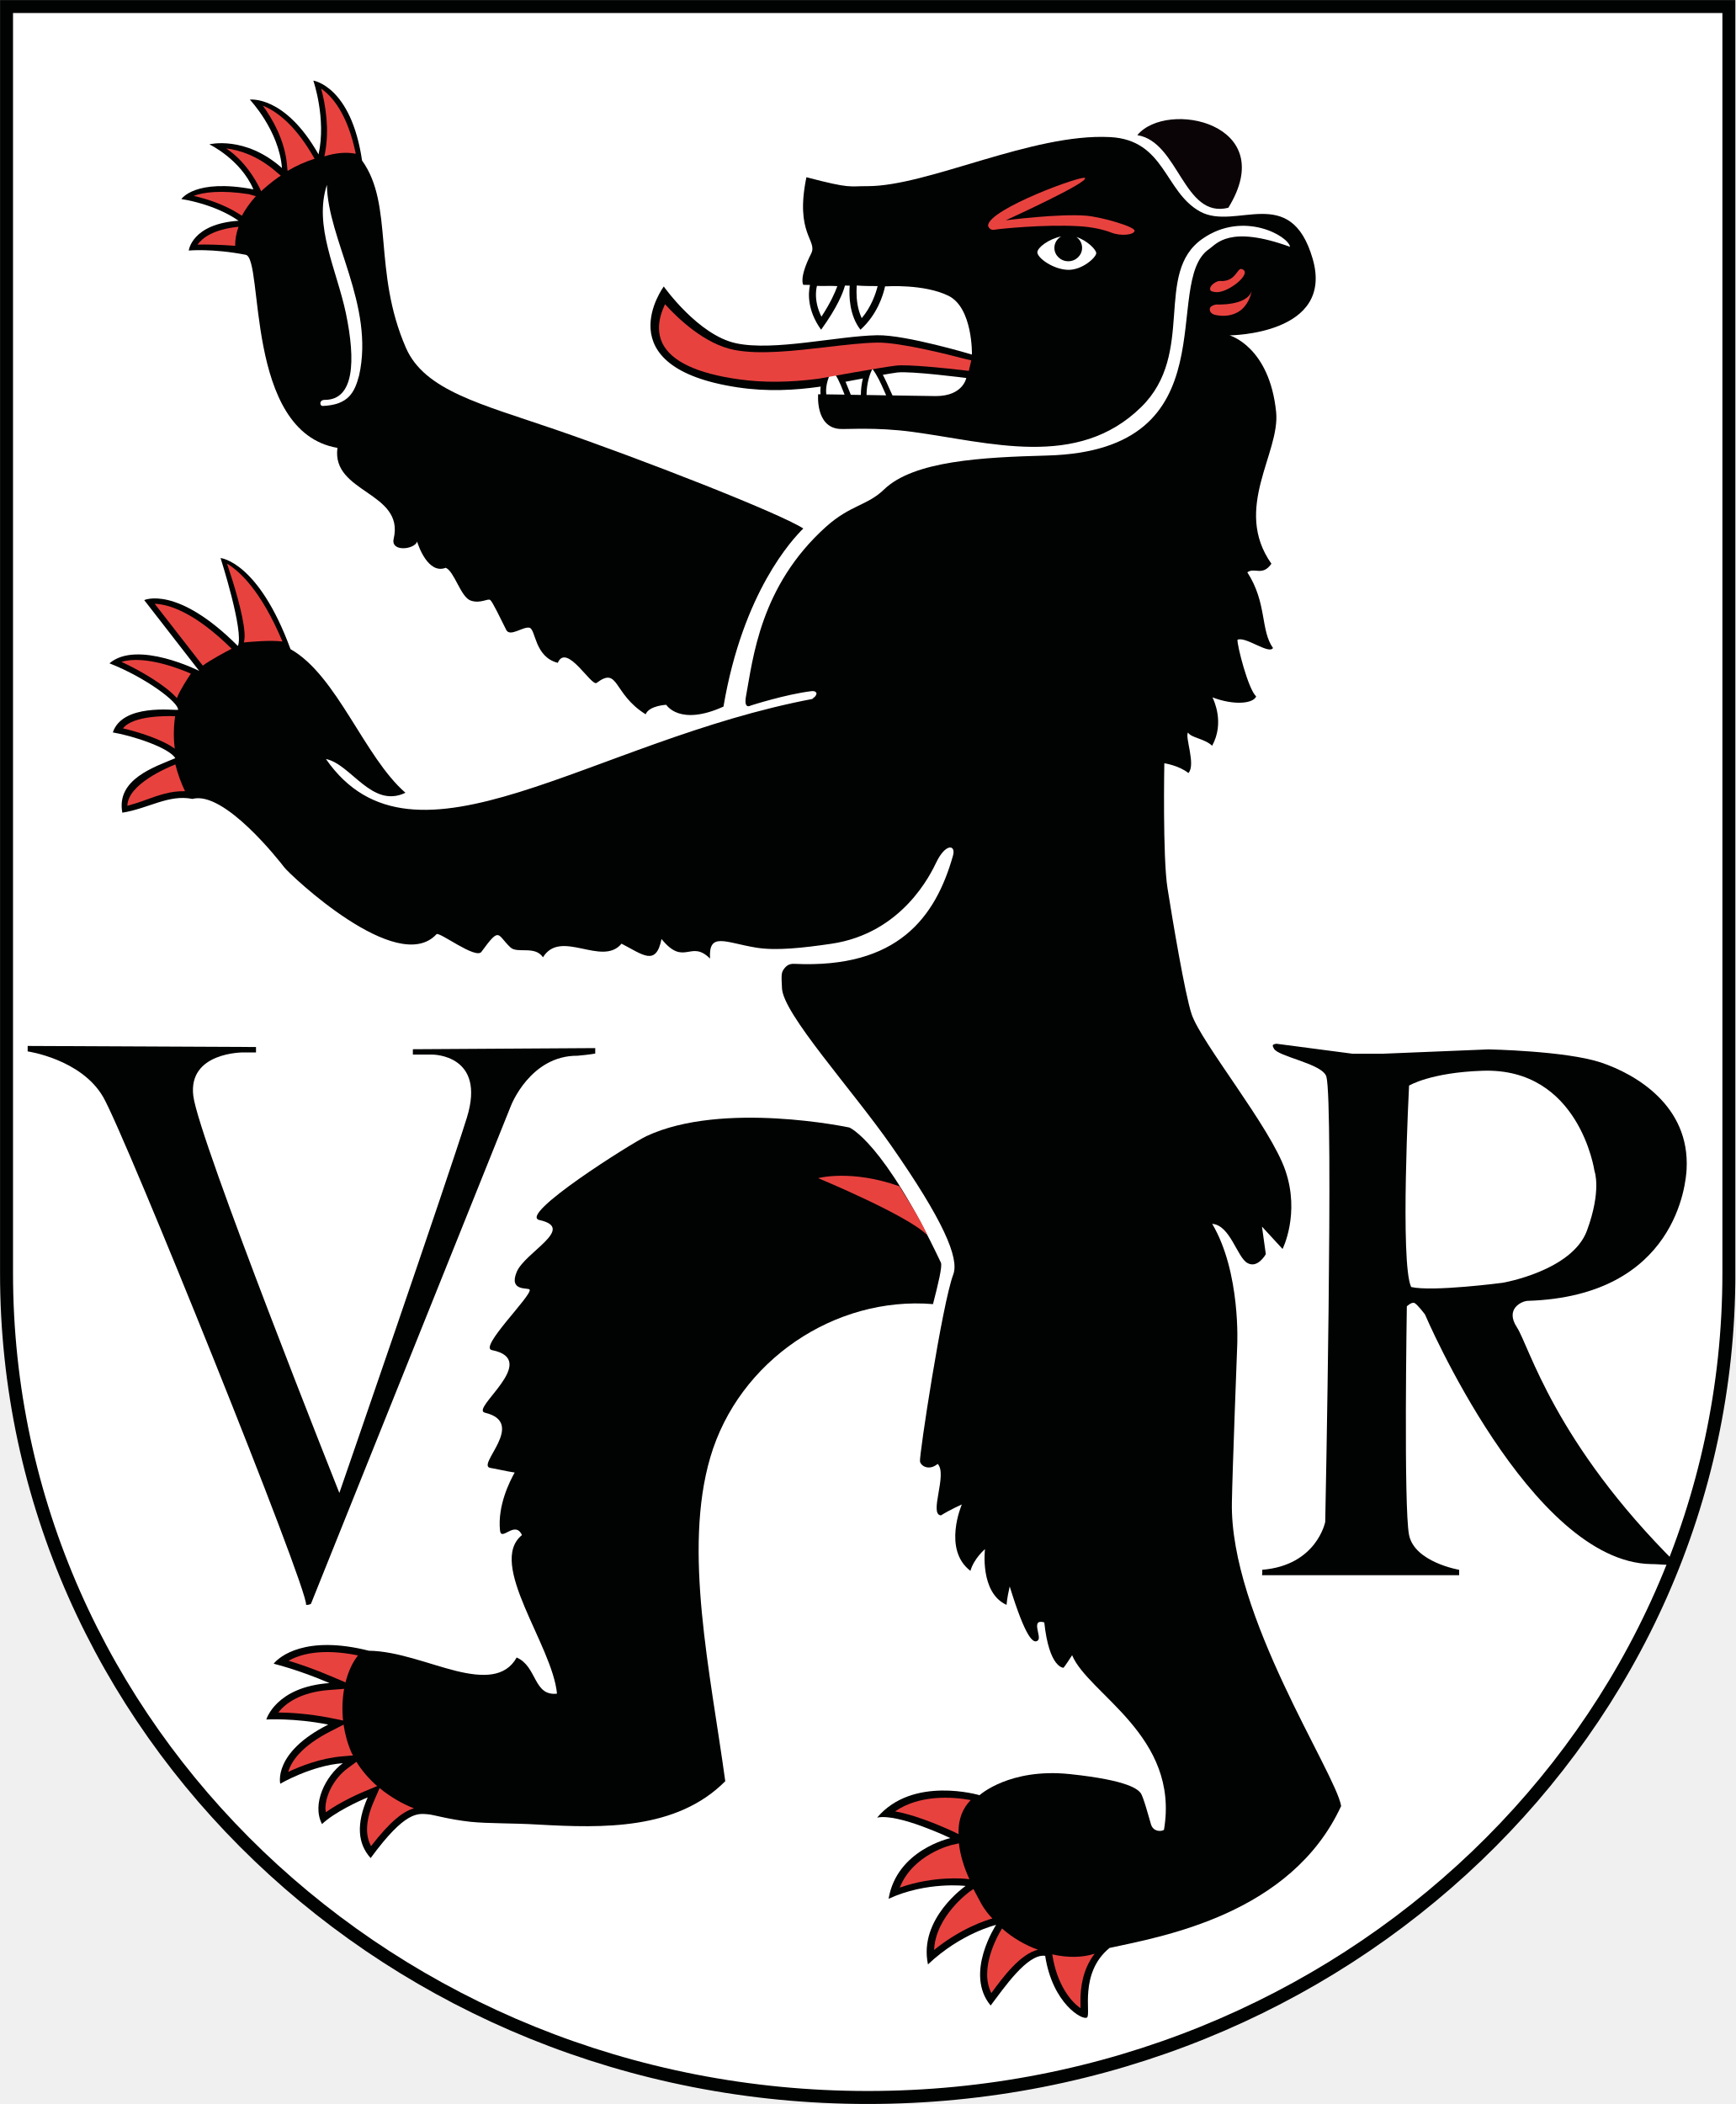
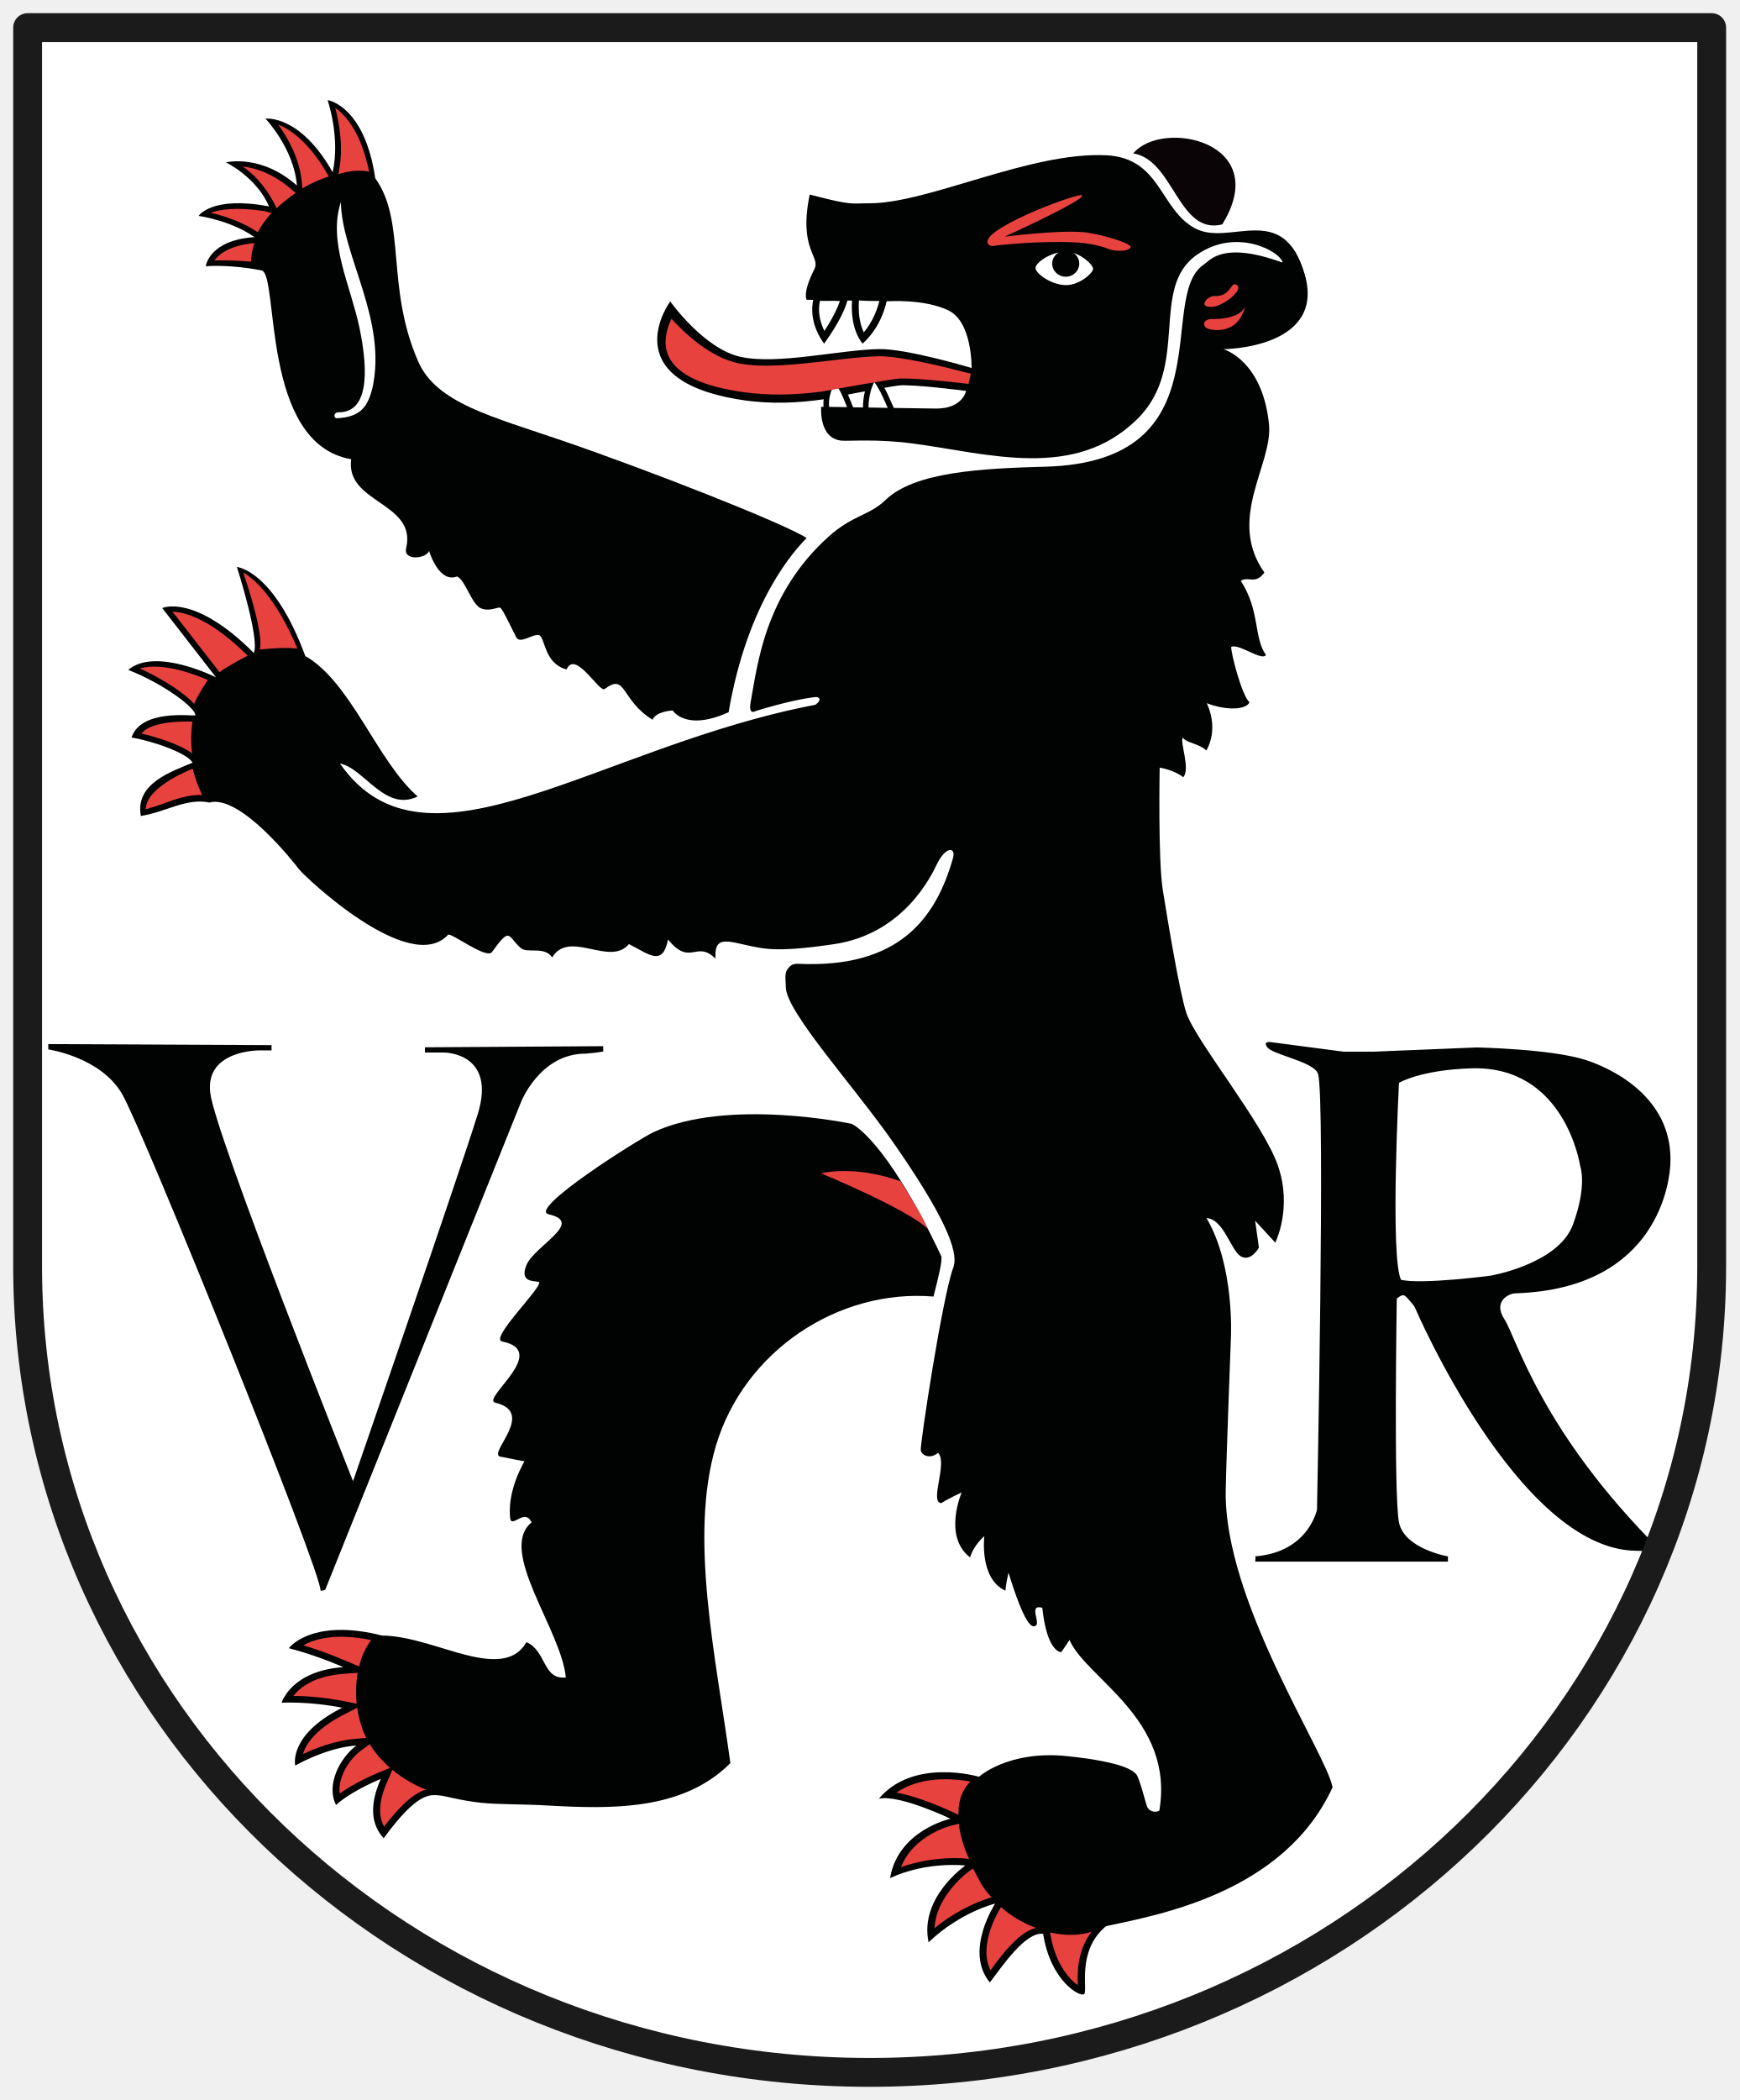
- <svg xmlns="http://www.w3.org/2000/svg" xmlns:xlink="http://www.w3.org/1999/xlink" viewBox="-176.544 -214.721 407.543 494.059">
+ <svg xmlns="http://www.w3.org/2000/svg" xmlns:xlink="http://www.w3.org/1999/xlink" viewBox="-181.644 -219.821 417.743 504.259">
  <g>
    <path fill="#FFFFFF" d="M27.088-213.19h202.395V84.275c0,106.875-90.568,193.532-202.25,193.532 c-111.703,0-202.242-86.657-202.242-193.532V-213.19H27.088z" />
    <g>
      <g>
        <g>
          <g>
            <defs>
              <rect id="SVGID_1_" x="-176.544" y="-214.721" width="407.543" height="494.059" />
            </defs>
            <clipPath id="SVGID_2_">
              <use xlink:href="#SVGID_1_" overflow="visible" />
            </clipPath>
            <path clip-path="url(#SVGID_2_)" fill="none" stroke="#010202" stroke-width="3.048" d="M27.088-213.19h202.395V84.275 c0,106.875-90.568,193.532-202.25,193.532c-111.703,0-202.242-86.657-202.242-193.532V-213.19H27.088z" />
          </g>
        </g>
      </g>
    </g>
    <path fill="#010202" d="M-170.048,30.888v1.281c0,0,12.563,1.785,17.738,10.715c5.16,8.906,48.254,115.719,47.648,119.25 c0.672,0.063,1.148-0.25,1.148-0.25l46.969-116.969c0,0,4.527-11.809,15.641-11.73c2.832-0.25,4.152-0.512,4.152-0.512v-1.281 l-42.832,0.266v1.262h4.625c0,0,12.664-0.031,8.055,14.816c-4.625,14.852-29.945,88.117-29.945,88.117s-33-82.883-34.293-93.211 c-1.297-10.344,11.742-10.234,11.742-10.234h2.977v-1.27L-170.048,30.888z" />
    <path fill="#010202" d="M166.139,153.9c0,0-10.484-1.781-11.766-8.18c-1.297-6.406-0.523-53.688-0.523-53.688 s1.125-1.102,1.813-0.773c0.695,0.344,2.445,2.672,2.445,2.672s24.813,58.172,53.125,58.625c2.563,0,3.656,0.414,5.938-0.094 c-28.734-28.547-34.594-51.125-37.469-55.5c-2.875-4.391,1.18-6.172,2.539-6.219c35.03-1.094,37.164-27.891,37.313-30.922 c0.789-14.891-11.953-22.328-20.166-25.063c-8.234-2.719-26.344-3.063-26.344-3.063l-24.805,1.016h-7.164l-17.867-2.344 c0,0-0.758,0.098-0.836,0.359c-0.063,0.266,0.164,0.543,0.25,0.754c0.891,1.934,11.438,3.543,12.328,6.605 c1.75,6.031-0.266,104.563-0.266,104.563s-1.984,10.219-14.836,11.25c0.141,0.156,0,1.266,0,1.266h46.289L166.139,153.9 L166.139,153.9z" />
    <path fill="#010202" d="M-46.302-113.92c20.277,6.961,52.734,19.641,58.414,23.297C9.577-88.112-2.056-75.752-6.638-48.799 c-10.352,4.688-13.434-0.422-13.434-0.422s-4.031,0.184-4.84,2.229c-7.762-4.816-6.23-11.336-11.512-7.375 c-1.238,0.934-7.055-9.52-9.129-4.707c-5.504-1.406-5.137-7.887-6.648-8.246c-1.488-0.344-4.566,2.262-5.453,0.512 c-1.496-2.992-3.176-6.504-3.73-7c-0.559-0.512-2.27,0.922-4.613,0.113c-2.355-0.801-3.809-6.832-5.867-7.699 c-4.133,1.602-6.445-5.223-6.719-6.148c-0.625,1.871-6.258,2.512-5.504-0.672c2.594-11.051-14.664-10.715-13.207-21.336 c-21.93-3.746-17.242-44.531-21.555-45.344c-7.926-1.531-13.367-0.992-13.367-0.992s0.703-6.25,11.695-7 c-5.758-4.043-13.422-5.09-13.422-5.09s3.137-4.895,16.91-2.281c-3.023-7.07-10.344-10.574-10.344-10.574s8.402-2.113,17.051,5.566 c-0.699-8.863-7.547-16.063-7.547-16.063s8.219-1.113,16.137,12.863c1.863-8.398-1.223-17.328-1.223-17.328 s8.863,1.266,11.445,18.77c7.504,10.445,2.457,26.008,10.305,43.984C-76.83-123.014-63.576-119.846-46.302-113.92" />
    <path fill="#010202" d="M-9.728,127.478c6.68-22.75,29.305-37.875,52.297-35.969c1.211-4.703,2.242-8.922,1.852-9.75 c-13.492-28.516-21.5-31.719-21.5-31.719s-29.727-6.344-47.633,2.016c-3.598,1.688-30.398,18.578-25.117,19.719 c8.672,1.922-3.465,7.547-5.379,12.203c-1.926,4.688,2.832,3.563,3.059,4.141c0.535,1.406-12.008,13.578-8.883,14.188 c11.625,2.297-5.238,13.844-1.621,14.703c10,2.375-2.25,12.438,1.301,12.969c1.273,0.188,3.715,0.797,5.68,1.078 c-1.109,1.984-4.055,7.703-3.445,13.609c0.297,2.719,3.512-2.5,5.152,1.078c-8.242,6.703,7.16,25.828,8.23,37.234 c-5.574,0.641-4.633-6.406-9.473-8.484c-2.621,4.719-7.918,4.703-14.254,3.141c-6.32-1.563-13.707-4.641-20.457-4.734 c-14.832-3.75-21.008,1.359-22.359,3.047c0.43,0.141,5.633,1.344,13.109,4.547c-12.613,0.898-14.832,8.555-14.832,8.555 s6.48-0.406,14.539,1.195c-13.074,6.594-11.266,13.891-11.266,13.891s7.242-4.266,14.695-4.828 c-4.023,2.984-7.359,9.547-4.887,14.297c2.953-2.797,8.672-5.422,10.734-6.266c-2.758,6.297-2.344,10.906,0.691,14.25 c8.168-11.164,11.102-10.469,13.469-10.281c1.297,0.094,4.816,1.203,9.977,1.766c4.313,0.438,9.785,0.281,16.023,0.656 c14.992,0.828,32.352,1.328,43.809-10.188C-9.728,177.9-16.158,149.369-9.728,127.478" />
    <path fill="#0A0406" d="M90.553-182.983c6.898-8.375,33.641-2.84,21.375,17.047C101.389-163.288,100.303-181.448,90.553-182.983" />
    <polygon fill="#FFFFFF" points="33.405,-118.401 33.405,-118.393 33.42,-118.393 " />
    <path fill="#E8423F" d="M15.592,61.931c0,0,7.727-2.125,19.094,1.906c1.508,2.516,4.453,6.844,6.594,11.547 C36.897,70.759,15.592,61.931,15.592,61.931" />
    <path fill="#010202" d="M14.577-50.655C-37.841-40.823-79.326-6.721-99.998-36.487c5.887,1.16,10.773,11.719,18.672,7.922 c-9.672-8.395-16.074-27.578-26.992-33.723c-7.578-20.656-16.426-21.391-16.426-21.391s5.551,17.305,4.063,20.648 c-14.344-14.355-21.992-10.777-21.992-10.777l12.906,16.625c0,0-14.57-7.352-21.074-1.777c8.473,3.32,16.281,9.152,16.121,10.93 c-1.039,0.145-13.055-1.512-15.328,5.293c4.785,0.816,13.207,3.594,14.672,6.051c-4.895,2.078-13.918,4.934-12.438,12.801 c6.16-0.984,10.879-4.363,16.461-3.234c7.449-2.016,20.363,14.488,21.609,16.113c1.23,1.621,26.488,25.641,35.711,15.656 c0.625-0.688,9.219,5.984,10.555,4.129c4.461-6.129,3.656-3.953,6.824-1.021c1.621,1.512,5.719-0.512,7.629,2.313 c4.168-6.781,13.867,2.328,18.449-3.199c5.039,2.609,8.09,5.359,9.391-1.094c5.363,6.604,6.77,0.016,11.395,4.59 c-0.379-6.313,3.535-3.77,10.781-2.574c4.684,0.781,11,0.078,17.625-0.891C35.483,4.466,42.124-9.721,43.319-12.174 c2.195-4.594,4.711-4.266,3.93-1.578C43.155,0.689,34.288,12.76,10.019,11.607c-1.328-0.063-1.961,0.508-2.531,1.313 c-0.559,0.816-0.535,1.488-0.383,4.41c0.242,6,16.383,23.703,25.66,36.984c12.14,17.406,16.03,26.359,14.562,30.242 c-2.594,6.859-8.055,42.742-7.813,43.906c0.25,1.164,2.219,2.203,4.156,0.563c2.375,2.453-2.141,11.875,0.766,12.094 c2.195-1.375,4.906-2.563,4.906-2.563s-4.578,10.547,2.016,15.594c0.828-2.922,3.422-5.109,3.422-5.109s-1.281,10.219,5.063,13.094 c0.109-0.656,0.008-1.078,0.742-4.328c3.82,12.391,5.617,13.547,6.617,12.672c1-0.836-1.844-5.164,1.5-4.234 c1.156,10.805,4.523,10.656,4.523,10.656s0.406-0.438,2.016-2.945c3.82,9.164,25.328,18.945,21.57,41.016 c-0.781,0.453-2.523,0.406-3.047-1.297c-0.508-1.688-1.836-6.719-2.469-7.414c-0.609-0.688-2.406-2.898-16.578-4.391 c-14.172-1.484-21.219,4.953-21.219,4.953s-15.672-4.672-24.051,5.266c4.988-1.063,17.199,4.813,17.199,4.813 s-12.57,2.727-14.508,14.25c8.953-4.141,18.094-3.016,18.094-3.016s-11.109,7.641-8.844,18.422c7.805-7.375,16-9.281,16-9.281 s-7.523,11.398-1.281,18.938c3.031-3.969,8.609-12.258,12.805-11.672c1.734,11.297,8.867,15.266,9.836,14.477 c0.984-0.805-1.938-10.414,5.281-16.328c12.328-2.672,42.672-7.883,54.391-33.328c-1.328-7.883-26.188-44.773-25.656-71.344 c0.125-7.391,1.25-36.773,1.25-36.773s0.898-17.164-5.875-28.586c4.234,0.313,5.836,7.836,8.266,9.195 c2.422,1.391,4.328-2.078,4.328-2.078l-0.906-6.469l4.836,5.25c0,0,4.164-8.234,0.656-18.438 c-3.492-10.188-19.781-29.988-22.016-36.711c-1.57-4.688-4.508-22.293-5.656-29.543c-1.164-7.266-0.75-29.359-0.75-29.359 s3.422,0.504,5.656,2.297c1.805-1.953-0.891-8.547-0.086-9.504c0.758,1.262,3.859,1.391,5.656,3.094 c2.969-5.391,0.398-10.672,0.086-11.359c4.969,1.902,9.539,1.504,10.258-0.223c-1.898-1.73-4.5-12.031-4.391-13.305 c1.906-0.855,7.375,3.504,8.344,1.938c-2.984-4.188-1.375-10.609-6.031-17.777c1.734-1.242,3.531,1.016,5.656-2.016 c-9.141-12.953,2.094-25.992,1.109-35.625c-1.57-15.391-10.93-18-10.93-18s24.688-0.121,19.508-17.992 c-5.203-17.887-18.031-6.48-26.43-11.078c-8.391-4.602-8.195-16.824-21.148-17.488c-18.273-0.953-42.719,11.521-56.93,11.521 c-4.426-0.031-3.848,0.68-14.383-2.098c-2.762,13.383,2.695,14.793,1.117,17.922c-2.949,5.848-1.855,7.344-1.855,7.344l1.578,0.031 c-0.449,2.055-0.617,6.023,2.613,10.512c3.871-5.359,5.176-8.762,5.602-10.367l1.113,0.023c-0.188,2.457-0.082,6.984,2.527,10.344 c3.918-3.543,5.313-8.039,5.781-10.191l0.234,0.008c0,0,8.93-0.609,14.664,2.223c5.734,2.848,5.5,13.793,5.5,13.793 s-15.563-4.672-22.27-4.535c-9.465,0.191-24.16,3.777-33.078,1.895c-8.922-1.871-17.023-13.344-17.023-13.344 s-14.035,18.969,17.344,23.688c7,1.059,13.551,0.664,19.293-0.152c0,0,14.961-2.934,18.172-3.336 c3.203-0.398,16.234,1.289,16.234,1.289s-0.75,4.246-7.156,4.246c-2.141,0-27.633-0.43-27.633-0.43s-0.688,7.656,4.953,8.137 c1.809,0.145,8.48-0.465,17.117,0.688c18.156,2.426,38.766,8.91,53.781-5.801c12.969-12.703,2.805-31.52,14.445-39.559 c9.57-6.641,20.133-0.648,20.523,1.918c-14.328-5.223-17.313-0.613-18.969,0.496c-11.5,7.793,5.688,47.352-38.094,48.512 c-15.25,0.41-31.313,1.234-38.281,7.969c-3.949,3.816-7.898,3.617-13.637,8.762C1.928-77.088,0.295-59.983-1.326-51.358 c-0.641,3.391,1.086,2.313,1.086,2.313s8.25-2.656,14.273-3.379c1.063-0.125,1.176,0.504,1.176,0.504s0.023,0.746-1.031,1.266" />
    <path fill="#E8423F" d="M-148.025-59.311c4.762,2.207,10.457,5.617,13.016,8.52c0.777-1.984,2.625-4.785,3.297-5.742 C-134.119-57.6-142.455-60.944-148.025-59.311" />
    <path fill="#E8423F" d="M-147.662-43.686c3.438,0.801,9.133,2.543,12.156,4.766c-0.078-0.766-0.168-1.543-0.191-2.309 c-0.078-1.836,0.035-3.594,0.273-5.313C-137.103-46.616-145.287-46.768-147.662-43.686" />
    <path fill="#E8423F" d="M-140.216-72.944c0.738,0.93,10.922,14.059,11.297,14.527c1.688-1.277,5.535-3.328,6.77-3.969 C-131.017-71.143-137.072-72.831-140.216-72.944" />
    <path fill="#E8423F" d="M-146.63-25.502c1.344-0.375,2.734-0.801,4.359-1.41c2.902-1.047,5.879-2.125,9.184-2.016 c-0.945-1.965-1.719-4.078-2.273-6.293C-137.216-34.487-146.56-30.565-146.63-25.502" />
    <path fill="#E8423F" d="M-119.119-66.182c0.07,0.992,0,1.727-0.16,2.32c1.504-0.145,6.254-0.594,9.07-0.219 c-5.023-11.949-10.07-16.52-13.016-18.285C-121.712-77.901-119.439-70.577-119.119-66.182" />
    <path fill="#E8423F" d="M33.663,210.626c5.742,1.016,12.914,4.406,13.758,4.781c0,0,0.719,0.367,1.172,0.578 c0-0.164-0.031-0.328-0.031-0.508c0-3.109,0.992-5.625,2.875-7.508C47.045,207.166,39.374,206.689,33.663,210.626" />
    <path fill="#E8423F" d="M51.202,229.447L51.202,229.447c-0.078,0.063-8.016,5.734-8.375,13.719 c6.266-5.078,12.188-6.984,13.695-7.391c-0.93-0.953-1.805-2.078-2.578-3.391c0.023,0.031,0.023,0.016-1.211-2.266 c0,0-0.5-0.906-0.672-1.266C51.897,228.986,51.663,229.15,51.202,229.447" />
    <path fill="#E8423F" d="M47.03,218.494L47.03,218.494c-0.117,0.031-9.164,2.172-12.266,10.031 c8.094-2.852,15.359-2.094,15.672-2.047c0,0,0.375,0.047,0.688,0.078c-1.328-2.883-2.164-5.719-2.477-8.438 C48.389,218.197,47.936,218.314,47.03,218.494" />
    <path fill="#E8423F" d="M70.569,244.197c0.008,0.031,0.023,0.078,0.023,0.078c1.109,7.204,4.5,11.148,6.633,12.563 c0-0.578-0.031-1.625-0.031-1.625c0-3,0.422-7.359,3.344-11.18C77.749,244.97,74.272,245.041,70.569,244.197" />
    <path fill="#E8423F" d="M58.78,238.119c-0.031,0.063-3.492,5.359-3.492,10.813c0,1.609,0.344,3.07,0.977,4.367 c2.813-3.875,6.875-9.25,10.961-10.18C64.139,242.001,61.241,240.298,58.78,238.119" />
    <path fill="#E8423F" d="M-93.017-178.616l0.02-0.016c-1.922-9.367-5.555-13.504-8.121-15.27c0.504,1.836,1.008,4.27,1.246,7 c0.219,2.543,0.184,5.316-0.336,8.078l-0.16,0.824C-97.736-178.831-95.224-179.057-93.017-178.616" />
    <path fill="#E8423F" d="M-103.353-178.624c-4.293-7.199-8.535-10.105-11.469-11.297c2.27,3.145,5.133,8.082,5.664,13.793 l0.148,1.535c2.105-1.238,4.234-2.191,6.348-2.848L-103.353-178.624z" />
    <path fill="#E8423F" d="M-118.095-169.12c-6.672-1.031-10.664-0.445-12.969,0.391c3,0.699,7.121,1.969,10.746,4.297l0.574,0.375 c0.84-1.559,1.945-3.102,3.289-4.598L-118.095-169.12z" />
    <path fill="#E8423F" d="M-120.638-161.456c-5.855,0.609-8.402,2.625-9.52,4.176c1.703-0.063,5.246,0,8.848,0.281 c-0.043-1.41,0.238-2.914,0.781-4.457H-120.638z" />
    <path fill="#E8423F" d="M-110.599-173.471l-1.383-1.168c-4.273-3.609-8.402-4.855-11.418-5.223 c5.23,3.496,7.855,9.297,8.191,10.055c0.496-0.543,2.563-2.258,4.023-3.289C-110.974-173.229-110.806-173.342-110.599-173.471" />
    <path fill="#E8423F" d="M-92.849,198.986l-2.16,1.602c-2.832,2.117-5.109,5.984-5.109,9.398c0,0.258,0.078,0.539,0.109,0.836 c3.504-2.516,8.113-4.508,9.168-4.938l2.875-1.203C-89.873,203.017-91.552,201.072-92.849,198.986" />
    <path fill="#E8423F" d="M-95.857,190.259l-2.824,1.445c-7.223,3.625-9.504,7.313-10.176,9.656 c2.875-1.359,7.699-3.258,12.699-3.656l2.52-0.211c-0.113-0.188-0.242-0.414-0.336-0.609 C-94.912,194.744-95.529,192.494-95.857,190.259" />
    <path fill="#E8423F" d="M-95.728,181.853l-3.313,0.25c-7.168,0.516-10.566,3.297-12.145,5.297c2.723,0.031,7.027,0.266,12.066,1.25 l3.145,0.641C-96.248,186.728-96.134,184.181-95.728,181.853" />
    <path fill="#E8423F" d="M-88.63,208.001c-1.16,2.586-1.715,4.867-1.715,6.867c0,1.477,0.336,2.773,0.938,3.922 c4.617-5.969,7.625-8.188,10.082-8.875c-2.762-1.078-5.578-2.703-8.074-4.766L-88.63,208.001z" />
    <path fill="#E8423F" d="M-108.759,175.259c2.367,0.711,5.91,1.891,10.254,3.758l3.105,1.313c0.633-2.508,1.625-4.688,2.93-6.328 C-101.185,172.228-106.224,173.791-108.759,175.259" />
    <path fill="#E8423F" d="M109.139-143.221c0,0-1.688,0.184-1.57,1.229c0.094,1.055,1.344,1.223,1.344,1.223s6.836,1.875,8.539-5.688 C116.319-142.823,109.139-143.221,109.139-143.221" />
    <path fill="#E8423F" d="M109.975-148.737c-0.555-0.117-2.375,0.852-2.328,1.898c0.039,0.582,0.672,0.617,1.266,0.703 c2.773,0.406,8.953-4.496,6.18-5.406C113.959-151.92,113.749-148.487,109.975-148.737" />
    <path fill="#E8423F" d="M78.256-172.928c-0.672-0.695-22.289,7.199-22.75,11.082c-0.039,0.313,0.438,1.305,1.523,1.07 c0.813-0.184,11.523-1.297,19.75-0.832c3.203,0.168,6.016,0.848,7.703,1.52c2.219,0.867,5.313,0.531,5.43-0.438 c0.117-0.969-7.836-3.25-11.313-3.539c-6.328-0.551-18.938,1.074-18.938,1.074S79.272-171.913,78.256-172.928" />
    <path fill="#FFFFFF" d="M-92.208-126.565c3.672-16.449-7.406-32.043-7.559-44.754c-3.168,9.633,2.297,19.934,4.457,30.16 c2.336,11.191,1.957,20.406-5.027,20.336c-1.293,0.031-1.156,1.449-0.422,1.43C-94.623-119.655-93.255-122.647-92.208-126.565" />
    <path fill="#FFFFFF" d="M76.241-159.073c0.836,0.586,1.344,1.508,1.344,2.555c0,1.734-1.461,3.145-3.242,3.145 c-1.797,0-3.266-1.41-3.266-3.145c0-1.145,0.641-2.145,1.586-2.68c-2.961,0.605-5.586,2.633-5.586,3.727 c0,1.289,3.625,3.984,7.156,4.113c3.375,0.102,6.672-2.922,6.672-3.93C80.897-156.096,78.78-158.256,76.241-159.073" />
    <path fill="#010202" d="M17.631-128.295c-0.68,1.25-1.504,3.207-1.504,5.402c0,2.398,0.938,4.469,2.703,5.992l0.395,0.309h7.383 l-1.527-2.039c-0.969-1.297-1.633-2.91-2.352-4.727c-0.84-2.16-1.648-4.043-2.977-5.266l-1.289-1.176L17.631-128.295z" />
    <path fill="#010202" d="M27.12-128.655c-0.688,1.391-1.496,3.711-1.496,6.848c0,1.199,0.137,2.504,0.434,3.895l0.223,1.09 l3.785-0.168c-0.016,0,3.387-0.098,3.387-0.098l2.398-0.07l-1.336-1.938c-0.75-1.117-1.422-2.641-2.125-4.223 c-0.891-2.047-1.797-4.023-2.98-5.559l-1.328-1.715L27.12-128.655z" />
    <path fill="#FFFFFF" d="M15.081-145.495c0,1.383,0.305,3.16,1.289,5.137c2.125-3.242,3.262-5.809,3.734-7.176 c-1.742-0.121-3.48,0.031-4.785-0.059C15.186-147.081,15.081-146.366,15.081-145.495" />
    <path fill="#FFFFFF" d="M24.608-146.135c0,1.762,0.25,4.063,1.223,6.121c2.25-2.648,3.305-5.785,3.738-7.527 c-1.641,0-3.391-0.016-4.906-0.137C24.639-147.229,24.608-146.729,24.608-146.135" />
    <path fill="#FFFFFF" d="M21.463-122.901c-0.758-1.938-1.504-3.738-2.648-4.785c-0.742,1.352-1.352,3.023-1.352,4.793 c0,0.254,0.023,0.508,0.043,0.773c1.102,0.016,2.582,0.039,4.301,0.063C21.698-122.327,21.577-122.616,21.463-122.901" />
    <path fill="#FFFFFF" d="M31.155-122.823c-0.828-1.906-1.715-3.832-2.828-5.281c-0.535,1.082-1.336,3.184-1.367,6.137 c1.512,0.031,3.09,0.055,4.609,0.082C31.436-122.206,31.311-122.502,31.155-122.823" />
    <path fill="#FFFFFF" d="M197.913,60.228c0,0,1.734,4.531-1.758,14.016c-3.484,9.461-19.766,12.25-19.766,12.25 s-16.438,2.164-21.523,1c-2.656-5.523-0.492-47.297-0.492-47.297s5.031-3.078,17.266-3.484 C194.389,35.935,197.913,60.228,197.913,60.228" />
    <path fill="#E8423F" d="M-21.783-137.721c0,1.289,0.277,2.508,0.801,3.602c2.094,4.258,8.133,7.105,17.973,8.473 c5.77,0.801,11.875,0.746,18.699-0.145c0.094-0.023,14.855-2.703,18.184-3.078c2.859-0.328,11.797,0.621,15.5,1.047 c0,0,1.172,0.137,1.609,0.191c0.141-0.664,0.438-1.84,0.57-2.465c-0.445-0.117-1.711-0.406-1.711-0.406 c-3.406-0.906-15.078-3.863-20.371-3.77c-3.352,0.059-7.43,0.527-11.758,1.043c-7.777,0.895-15.816,1.836-21.793,0.68 c-7.031-1.371-13.328-7.473-16.289-10.738C-21.064-141.799-21.783-139.823-21.783-137.721" />
  </g>
+   <path data-outline="1" d="M27.088-213.19h202.395V84.275c0,106.875-90.568,193.532-202.25,193.532 c-111.703,0-202.242-86.657-202.242-193.532V-213.19H27.088z" fill="none" stroke="#1b1b1b" stroke-width="6.93" stroke-linejoin="round" />
</svg>
